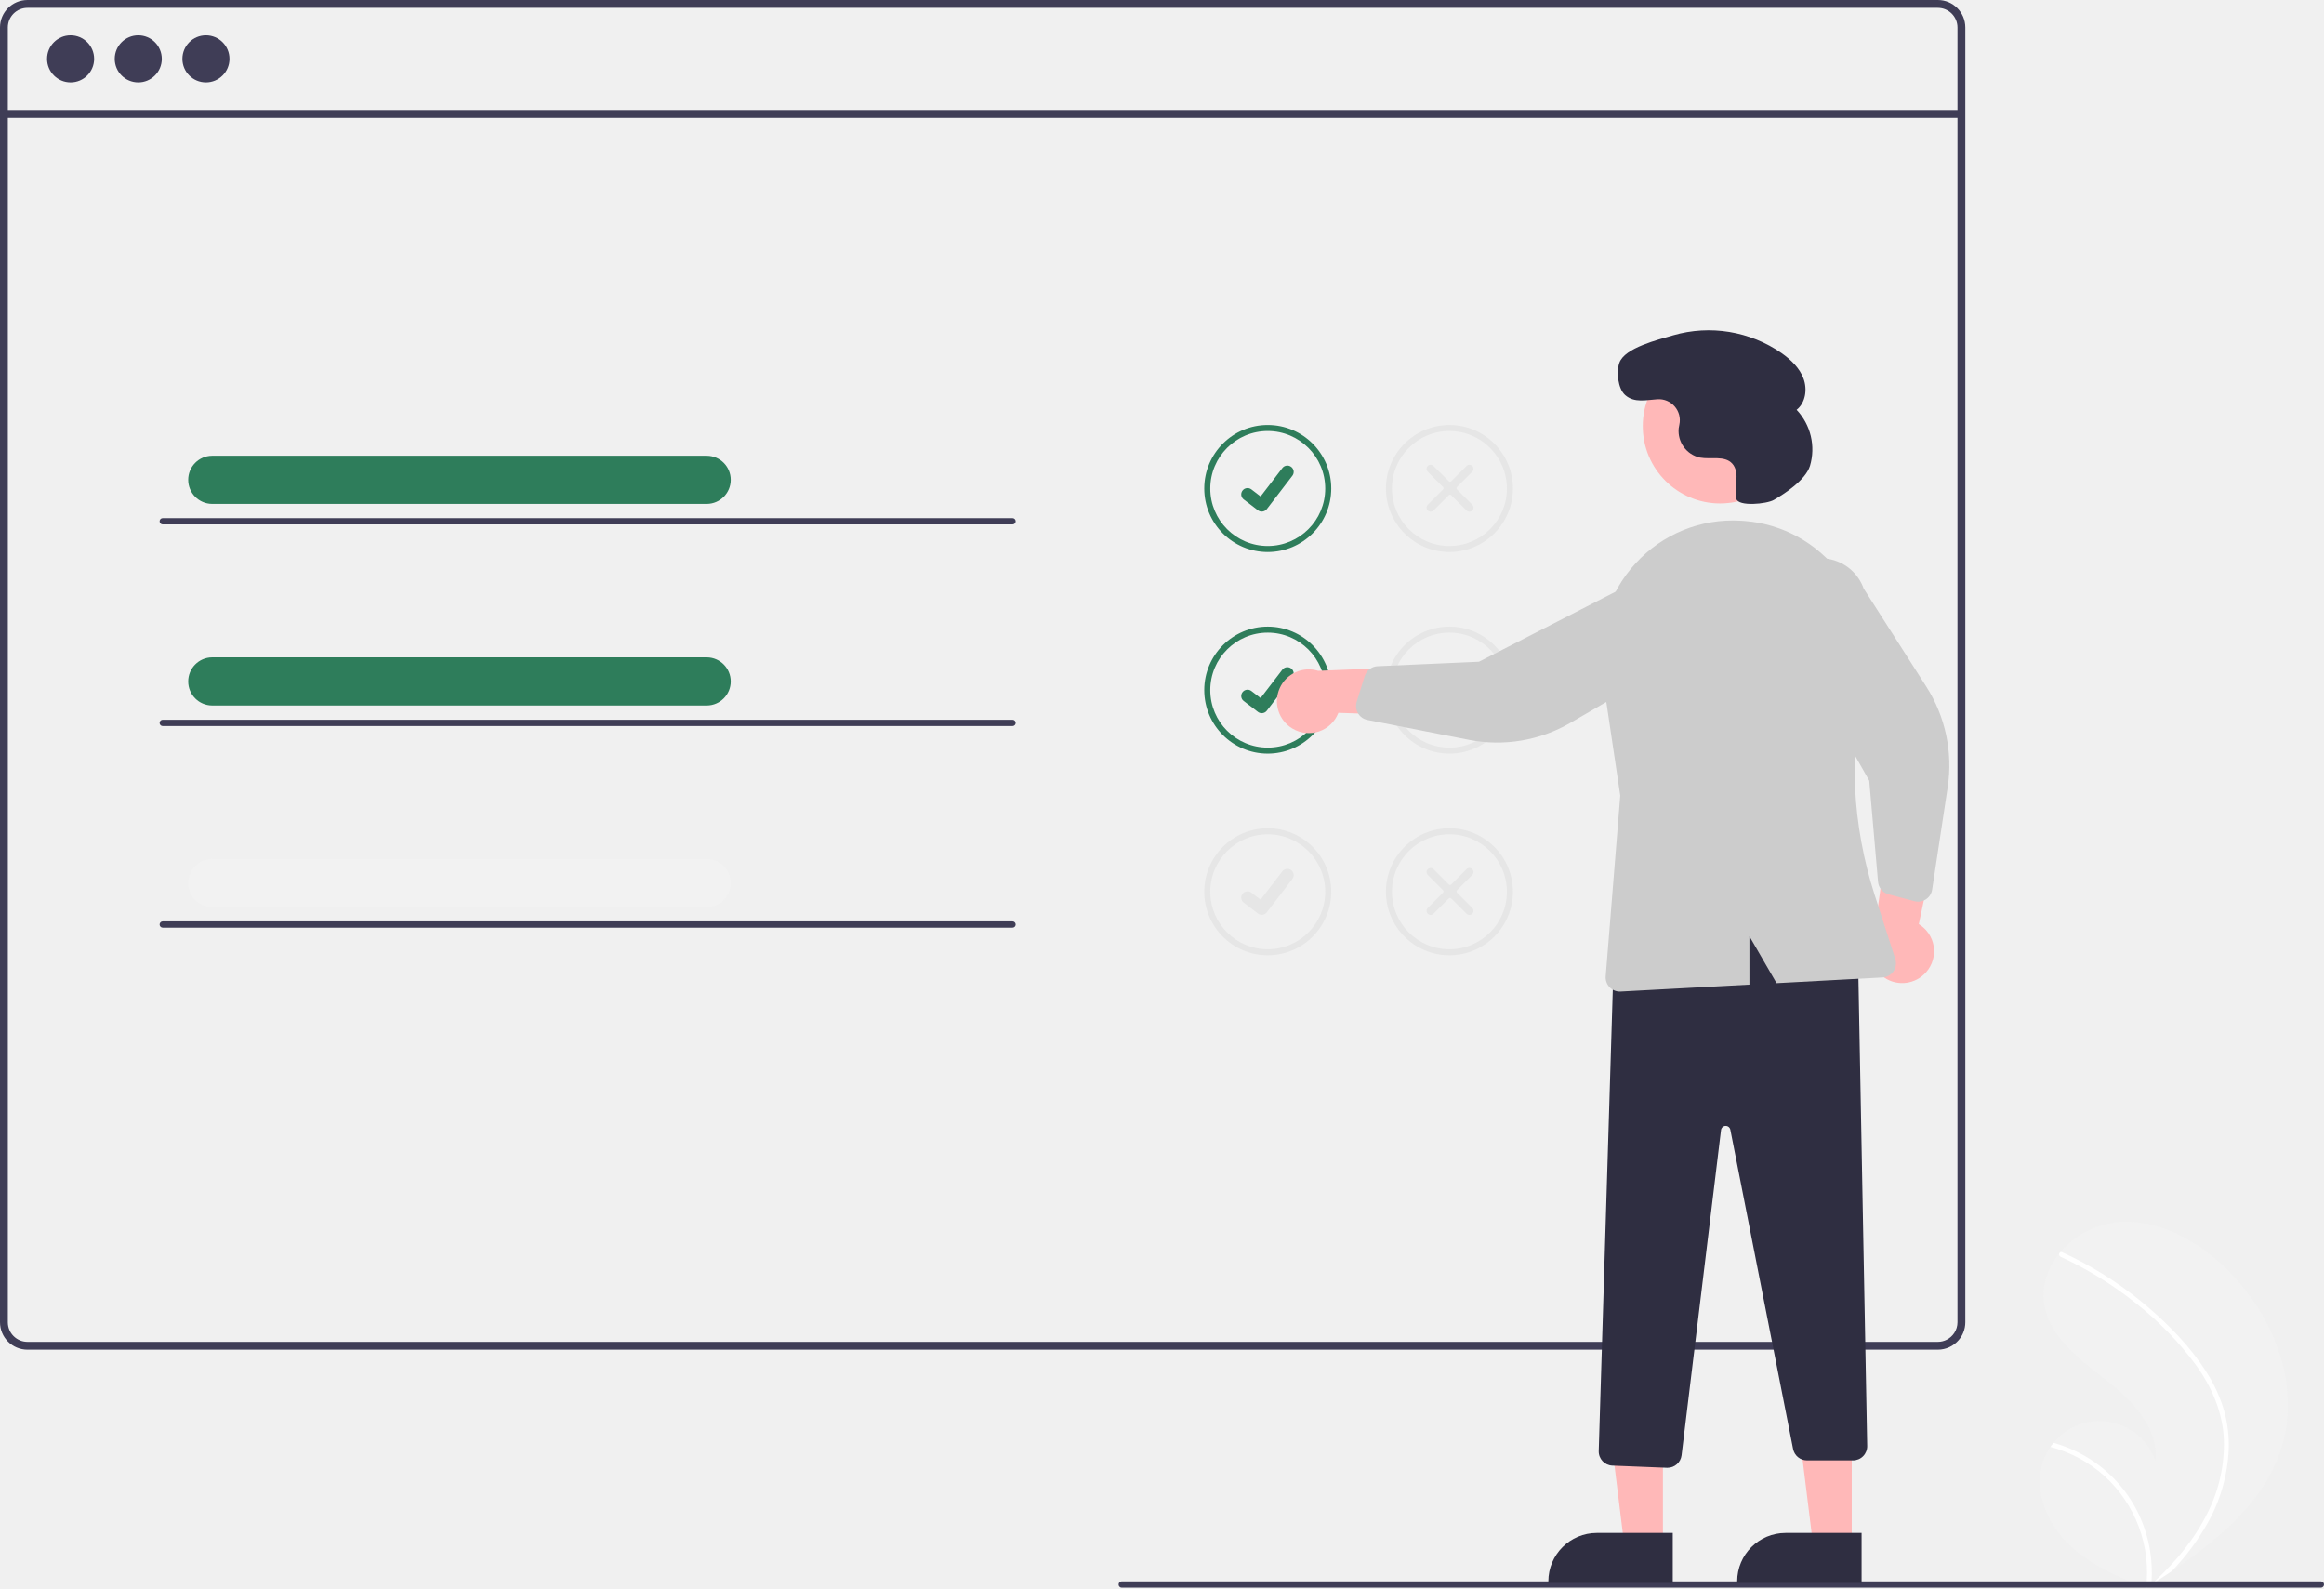
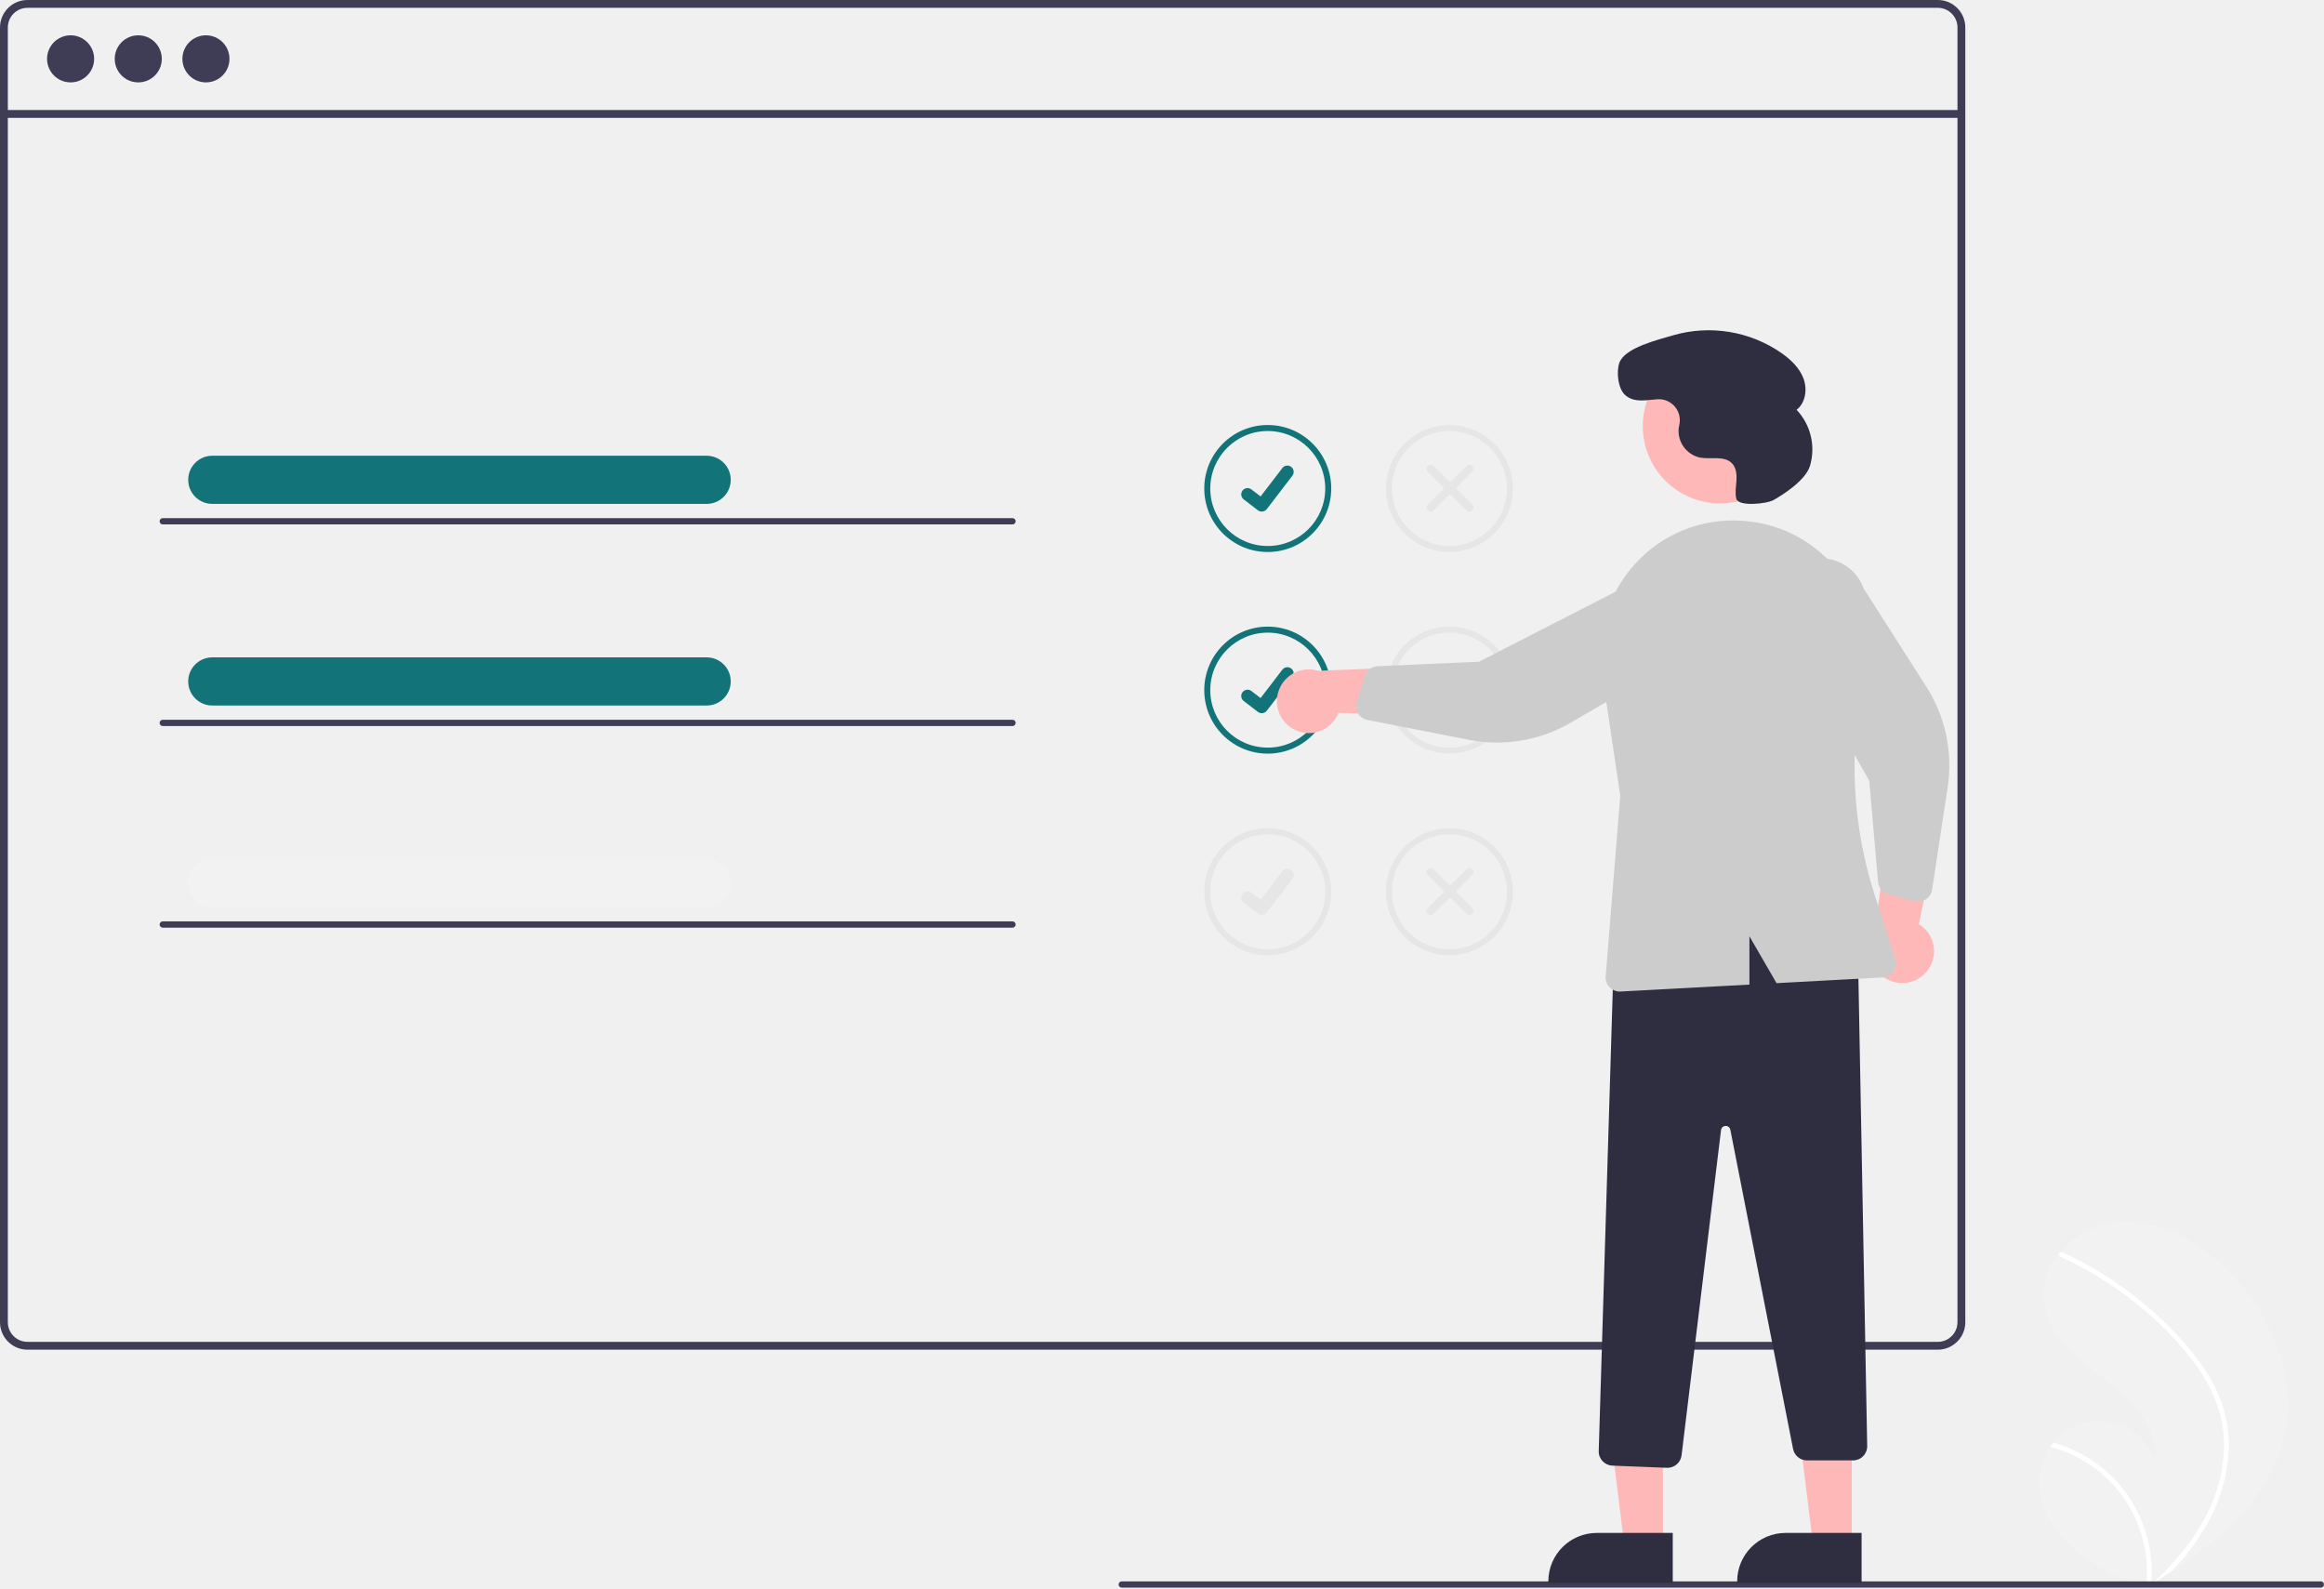
<svg xmlns="http://www.w3.org/2000/svg" data-name="Layer 1" viewBox="0 0 738.418 504.651">
  <path d="M956.005,656.59c-5.052,17.526-19.804,29.795-35.191,40.217q-3.223,2.183-6.448,4.266c-.015.006-.03.02-.044.026-.103.066-.207.133-.303.2-.444.286-.888.572-1.328.855l.242.109s.237.126-.022.02c-.077-.032-.158-.061-.235-.094-8.939-3.605-18.037-7.476-24.888-14.23-7.107-7.014-11.26-18.014-7.411-27.228A17.592,17.592,0,0,1,882.28,657.312c.312-.447.648-.874.998-1.294a18.856,18.856,0,0,1,32.386,5.73c1.131-10.526-7.549-19.343-15.901-25.848-8.356-6.502-17.851-13.583-19.467-24.051-.902-5.824,1.123-11.468,4.812-15.999.114-.138.228-.275.346-.409a27.518,27.518,0,0,1,17.687-9.489c12.813-1.332,25.259,5.451,34.568,14.359C952.691,614.646,961.748,636.662,956.005,656.59Z" fill="#f2f2f2" transform="translate(-230.7911 -197.6744)" />
  <path d="M931.921,633.665a46.78,46.78,0,0,1,5.604,12.361,40.619,40.619,0,0,1,1.404,11.997,52.044,52.044,0,0,1-6.816,23.685A74.903,74.903,0,0,1,920.814,696.807q-3.223,2.183-6.448,4.266c-.015.006-.03.02-.044.026-.103.066-.207.133-.303.2-.444.286-.888.572-1.328.855,0,0,.479.235.219.129-.077-.032-.158-.061-.235-.094a41.405,41.405,0,0,0-13.249-35.651A41.759,41.759,0,0,0,882.28,657.312c.312-.447.648-.874.998-1.294a43.296,43.296,0,0,1,7.147,2.704,42.424,42.424,0,0,1,19.182,18.493,43.374,43.374,0,0,1,4.723,23.801c.367-.333.735-.673,1.092-1.01,6.793-6.333,12.826-13.602,16.91-21.992a48.416,48.416,0,0,0,5.07-22.907c-.333-8.653-3.781-16.668-8.773-23.646a101.345,101.345,0,0,0-19.21-19.798,115.158,115.158,0,0,0-23.892-14.751.828.828,0,0,1-.417-1.063.704.704,0,0,1,.346-.409.613.613,0,0,1,.532.023c1.054.485,2.1.977,3.139,1.49A116.465,116.465,0,0,1,913.187,612.827C920.27,618.866,926.938,625.765,931.921,633.665Z" fill="#fff" transform="translate(-230.7911 -197.6744)" />
  <path d="M846.511,197.674h-607a8.728,8.728,0,0,0-8.72,8.72V617.714a8.728,8.728,0,0,0,8.72,8.72h607a8.712,8.712,0,0,0,6.63-3.06,2.046,2.046,0,0,0,.19-.24,8.167,8.167,0,0,0,1.25-2.11,8.507,8.507,0,0,0,.66-3.31V206.394A8.73,8.73,0,0,0,846.511,197.674Zm6.24,420.04a6.175,6.175,0,0,1-1.03,3.42,6.446,6.446,0,0,1-2.36,2.12,6.184,6.184,0,0,1-2.85.69h-607a6.238,6.238,0,0,1-6.23-6.23V206.394a6.238,6.238,0,0,1,6.23-6.23h607a6.239,6.239,0,0,1,6.24,6.23Z" fill="#3f3d56" transform="translate(-230.7911 -197.6744)" />
  <rect fill="#3f3d56" height="2.493" width="621.957" x="1.243" y="34.949" />
  <circle cx="22.432" cy="18.696" fill="#3f3d56" r="7.478" />
  <circle cx="43.932" cy="18.696" fill="#3f3d56" r="7.478" />
  <circle cx="65.433" cy="18.696" fill="#3f3d56" r="7.478" />
-   <path d="M633.603,373.035a20.174,20.174,0,1,1,20.174-20.174A20.197,20.197,0,0,1,633.603,373.035Zm0-38.436a18.262,18.262,0,1,0,18.262,18.262A18.283,18.283,0,0,0,633.603,334.599Z" fill="#2e7d5b" transform="translate(-230.7911 -197.6744)" />
-   <path d="M631.699,360.192a1.993,1.993,0,0,1-1.199-.399l-.021-.016-4.517-3.455a2.007,2.007,0,0,1,2.442-3.186l2.925,2.243,6.913-9.019a2.006,2.006,0,0,1,2.813-.372l.001 0-.043.06.044-.06a2.009,2.009,0,0,1,.371,2.813L633.297,359.407a2.007,2.007,0,0,1-1.596.783Z" data-name="Path 395" fill="#2e7d5b" id="f1f767dc-4b88-4f47-9e03-7555881e6705-2252" transform="translate(-230.7911 -197.6744)" />
+   <path d="M633.603,373.035a20.174,20.174,0,1,1,20.174-20.174A20.197,20.197,0,0,1,633.603,373.035Zm0-38.436a18.262,18.262,0,1,0,18.262,18.262A18.283,18.283,0,0,0,633.603,334.599Z" fill="#127478" transform="translate(-230.7911 -197.6744)" />
+   <path d="M631.699,360.192a1.993,1.993,0,0,1-1.199-.399l-.021-.016-4.517-3.455a2.007,2.007,0,0,1,2.442-3.186l2.925,2.243,6.913-9.019a2.006,2.006,0,0,1,2.813-.372l.001 0-.043.06.044-.06a2.009,2.009,0,0,1,.371,2.813L633.297,359.407a2.007,2.007,0,0,1-1.596.783Z" data-name="Path 395" fill="#127478" id="f1f767dc-4b88-4f47-9e03-7555881e6705-2252" transform="translate(-230.7911 -197.6744)" />
  <path d="M691.328,373.035a20.174,20.174,0,1,1,20.174-20.174A20.197,20.197,0,0,1,691.328,373.035Zm0-38.436a18.262,18.262,0,1,0,18.262,18.262A18.283,18.283,0,0,0,691.328,334.599Z" fill="#e6e6e6" transform="translate(-230.7911 -197.6744)" />
  <path d="M698.59,359.841a1.293,1.293,0,0,1-1.826,0l-4.841-4.841A.576.576,0,0,0,691.109,355l-4.841,4.841a1.291,1.291,0,0,1-1.826-1.826l4.841-4.841a.576.576,0,0,0,0-.814l-4.841-4.841a1.291,1.291,0,0,1,1.826-1.826l4.841,4.841a.576.576,0,0,0,.814-0l4.841-4.841a1.291,1.291,0,0,1,1.826,1.826l-4.841,4.841a.576.576,0,0,0,0.0.814l4.841,4.841A1.293,1.293,0,0,1,698.59,359.841Z" fill="#e6e6e6" transform="translate(-230.7911 -197.6744)" />
-   <path d="M633.603,437.085a20.174,20.174,0,1,1,20.174-20.174A20.197,20.197,0,0,1,633.603,437.085Zm0-38.436a18.262,18.262,0,1,0,18.262,18.262A18.283,18.283,0,0,0,633.603,398.648Z" fill="#2e7d5b" transform="translate(-230.7911 -197.6744)" />
-   <path d="M631.699,424.242a1.993,1.993,0,0,1-1.199-.399l-.021-.016-4.517-3.455a2.007,2.007,0,0,1,2.442-3.186l2.925,2.243,6.913-9.019a2.006,2.006,0,0,1,2.813-.372l.001 0-.043.06.044-.06a2.009,2.009,0,0,1,.371,2.813L633.297,423.456a2.007,2.007,0,0,1-1.596.783Z" data-name="Path 395" fill="#2e7d5b" id="a793c70c-1521-4e6e-9b61-9683a9490971-2253" transform="translate(-230.7911 -197.6744)" />
+   <path d="M633.603,437.085a20.174,20.174,0,1,1,20.174-20.174A20.197,20.197,0,0,1,633.603,437.085Zm0-38.436a18.262,18.262,0,1,0,18.262,18.262A18.283,18.283,0,0,0,633.603,398.648Z" fill="#127478" transform="translate(-230.7911 -197.6744)" />
+   <path d="M631.699,424.242a1.993,1.993,0,0,1-1.199-.399l-.021-.016-4.517-3.455a2.007,2.007,0,0,1,2.442-3.186l2.925,2.243,6.913-9.019a2.006,2.006,0,0,1,2.813-.372l.001 0-.043.06.044-.06a2.009,2.009,0,0,1,.371,2.813L633.297,423.456a2.007,2.007,0,0,1-1.596.783Z" data-name="Path 395" fill="#127478" id="a793c70c-1521-4e6e-9b61-9683a9490971-2253" transform="translate(-230.7911 -197.6744)" />
  <path d="M691.328,437.085a20.174,20.174,0,1,1,20.174-20.174A20.197,20.197,0,0,1,691.328,437.085Zm0-38.436a18.262,18.262,0,1,0,18.262,18.262A18.283,18.283,0,0,0,691.328,398.648Z" fill="#e6e6e6" transform="translate(-230.7911 -197.6744)" />
  <path d="M698.59,423.891a1.293,1.293,0,0,1-1.826,0l-4.841-4.841a.576.576,0,0,0-.814-0l-4.841,4.841a1.291,1.291,0,0,1-1.826-1.826l4.841-4.841a.576.576,0,0,0,0-.814l-4.841-4.841a1.291,1.291,0,0,1,1.826-1.826l4.841,4.841a.576.576,0,0,0,.814-0l4.841-4.841a1.291,1.291,0,0,1,1.826,1.826l-4.841,4.841a.576.576,0,0,0,0.0.814l4.841,4.841A1.293,1.293,0,0,1,698.59,423.891Z" fill="#e6e6e6" transform="translate(-230.7911 -197.6744)" />
  <path d="M633.603,501.134a20.174,20.174,0,1,1,20.174-20.174A20.197,20.197,0,0,1,633.603,501.134Zm0-38.436a18.262,18.262,0,1,0,18.262,18.262A18.283,18.283,0,0,0,633.603,462.698Z" fill="#e6e6e6" transform="translate(-230.7911 -197.6744)" />
  <path d="M631.699,488.291a1.993,1.993,0,0,1-1.199-.399l-.021-.016-4.517-3.455a2.007,2.007,0,0,1,2.442-3.186l2.925,2.243,6.913-9.019a2.006,2.006,0,0,1,2.813-.372l.001 0-.043.06.044-.06a2.009,2.009,0,0,1,.371,2.813L633.297,487.506a2.007,2.007,0,0,1-1.596.783Z" data-name="Path 395" fill="#e6e6e6" id="b02a55c8-7c5c-410c-bde7-66a7a3b003d7-2254" transform="translate(-230.7911 -197.6744)" />
  <path d="M691.328,501.134a20.174,20.174,0,1,1,20.174-20.174A20.197,20.197,0,0,1,691.328,501.134Zm0-38.436a18.262,18.262,0,1,0,18.262,18.262A18.283,18.283,0,0,0,691.328,462.698Z" fill="#e6e6e6" transform="translate(-230.7911 -197.6744)" />
  <path d="M698.59,487.94a1.293,1.293,0,0,1-1.826,0l-4.841-4.841a.576.576,0,0,0-.814-0l-4.841,4.841a1.291,1.291,0,0,1-1.826-1.826l4.841-4.841a.576.576,0,0,0,0-.814l-4.841-4.841a1.291,1.291,0,0,1,1.826-1.826l4.841,4.841a.576.576,0,0,0,.814-0l4.841-4.841a1.291,1.291,0,0,1,1.826,1.826l-4.841,4.841a.576.576,0,0,0,0.0.814l4.841,4.841A1.293,1.293,0,0,1,698.59,487.94Z" fill="#e6e6e6" transform="translate(-230.7911 -197.6744)" />
  <path d="M968.209,702.031h-381a1,1,0,0,1,0-2h381a1,1,0,1,1,0,2Z" fill="#3f3d56" transform="translate(-230.7911 -197.6744)" />
  <path d="M641.45,429.116a10.056,10.056,0,0,0,14.588-4.994l35.715,1.189-9.702-15.834-32.428,1.299a10.11,10.11,0,0,0-8.173,18.341Z" fill="#ffb8b8" transform="translate(-230.7911 -197.6744)" />
  <path d="M842.824,506.476a10.056,10.056,0,0,0-2.363-15.237l7.425-34.955-17.288,6.779-4.401,32.155a10.11,10.11,0,0,0,16.626,11.259Z" fill="#ffb8b8" transform="translate(-230.7911 -197.6744)" />
  <polygon fill="#ffb8b8" points="528.369 490.974 516.109 490.973 510.277 443.685 528.371 443.686 528.369 490.974" />
  <path d="M762.286,700.532l-39.531-.001v-.5a15.386,15.386,0,0,1,15.386-15.386h.001l24.144.001Z" fill="#2f2e41" transform="translate(-230.7911 -197.6744)" />
  <polygon fill="#ffb8b8" points="588.369 490.974 576.109 490.973 570.277 443.685 588.371 443.686 588.369 490.974" />
  <path d="M822.286,700.532l-39.531-.001v-.5a15.386,15.386,0,0,1,15.386-15.386h.001l24.144.001Z" fill="#2f2e41" transform="translate(-230.7911 -197.6744)" />
  <path d="M760.437,663.956l-17.355-.694a4.514,4.514,0,0,1-4.318-4.634l4.889-160.379.319-.115c30.416-11.003,55.578-10.171,76.926,2.54l.239.143L824.067,657.019a4.5,4.5,0,0,1-4.499,4.585h-14.634a4.51,4.51,0,0,1-4.416-3.632L780.583,556.563a1.5,1.5,0,0,0-2.961.109L765.084,660.002a4.526,4.526,0,0,1-4.469,3.957C760.556,663.959,760.496,663.958,760.437,663.956Z" fill="#2f2e41" transform="translate(-230.7911 -197.6744)" />
  <circle cx="546.529" cy="135.366" fill="#ffb8b8" r="24.561" />
  <path d="M661.854,423.312a4.506,4.506,0,0,1-.001-2.686l2.545-8.153a4.515,4.515,0,0,1,4.097-3.155l32.223-1.425,52.278-26.798a14.497,14.497,0,1,1,8.785,27.63L729.742,427.309a46.374,46.374,0,0,1-32.195,5.396l-32.264-6.321a4.505,4.505,0,0,1-3-2.112A4.455,4.455,0,0,1,661.854,423.312Z" fill="#ccc" transform="translate(-230.7911 -197.6744)" />
  <path d="M841.775,483.845a4.506,4.506,0,0,1-2.683.116l-8.254-2.195a4.515,4.515,0,0,1-3.326-3.959l-2.796-32.133L795.713,394.586a14.497,14.497,0,1,1,27.231-9.954l19.931,31.217a46.373,46.373,0,0,1,6.763,31.936l-4.941,32.504a4.505,4.505,0,0,1-1.982,3.087A4.455,4.455,0,0,1,841.775,483.845Z" fill="#ccc" transform="translate(-230.7911 -197.6744)" />
  <path d="M750.456,376.658A41.822,41.822,0,0,1,783.993,363.098q.616.038,1.227.086h0a41.734,41.734,0,0,1,30.16,16.646,42.362,42.362,0,0,1,7.525,34.145,132.361,132.361,0,0,0,3.497,67.876l6.589,20.459a4.499,4.499,0,0,1-4.042,5.872l-33.685,1.811-8.62-14.89v15.353l-40.941,2.201c-.082.005-.163.007-.243.007a4.5,4.5,0,0,1-4.484-4.861l4.627-57.382-5.804-38.973A42.089,42.089,0,0,1,750.456,376.658Z" fill="#ccc" transform="translate(-230.7911 -197.6744)" />
  <path d="M794.39,356.488c-2.274,1.308-11.262,2.176-11.903-.368l-.014-.056c-.446-1.864-.076-3.811.052-5.723s-.059-4.013-1.362-5.419c-2.428-2.621-6.748-1.232-10.258-1.894a8.664,8.664,0,0,1-6.74-9.253c.05-.398.128-.795.216-1.193a6.673,6.673,0,0,0-6.927-8.081c-3.548.203-7.378,1.278-10.314-1.35-2.27-2.032-2.824-7.322-1.827-10.201,1.676-4.838,12.414-7.371,17.102-8.764a40.62,40.62,0,0,1,34.43,5.65c2.961,2.087,5.727,4.71,6.989,8.106s.653,7.68-2.193,9.922a18.332,18.332,0,0,1,4.246,17.806C804.484,350.197,797.775,354.54,794.39,356.488Z" fill="#2f2e41" transform="translate(-230.7911 -197.6744)" />
-   <path d="M455.413,357.747H298.152a7.648,7.648,0,0,1,0-15.295H455.413a7.648,7.648,0,0,1,0,15.295Z" fill="#2e7d5b" transform="translate(-230.7911 -197.6744)" />
+   <path d="M455.413,357.747H298.152a7.648,7.648,0,0,1,0-15.295H455.413a7.648,7.648,0,0,1,0,15.295Z" fill="#127478" transform="translate(-230.7911 -197.6744)" />
  <path d="M552.504,364.27h-270a1,1,0,0,1,0-2h270a1,1,0,0,1,0,2Z" fill="#3f3d56" transform="translate(-230.7911 -197.6744)" />
-   <path d="M455.413,421.797H298.152a7.648,7.648,0,0,1,0-15.295H455.413a7.648,7.648,0,0,1,0,15.295Z" fill="#2e7d5b" transform="translate(-230.7911 -197.6744)" />
+   <path d="M455.413,421.797H298.152a7.648,7.648,0,0,1,0-15.295H455.413a7.648,7.648,0,0,1,0,15.295Z" fill="#127478" transform="translate(-230.7911 -197.6744)" />
  <path d="M552.504,428.319h-270a1,1,0,0,1,0-2h270a1,1,0,0,1,0,2Z" fill="#3f3d56" transform="translate(-230.7911 -197.6744)" />
  <path d="M455.413,485.847H298.152a7.648,7.648,0,0,1,0-15.295H455.413a7.648,7.648,0,0,1,0,15.295Z" fill="#f2f2f2" transform="translate(-230.7911 -197.6744)" />
  <path d="M552.504,492.369h-270a1,1,0,1,1,0-2h270a1,1,0,0,1,0,2Z" fill="#3f3d56" transform="translate(-230.7911 -197.6744)" />
</svg>
